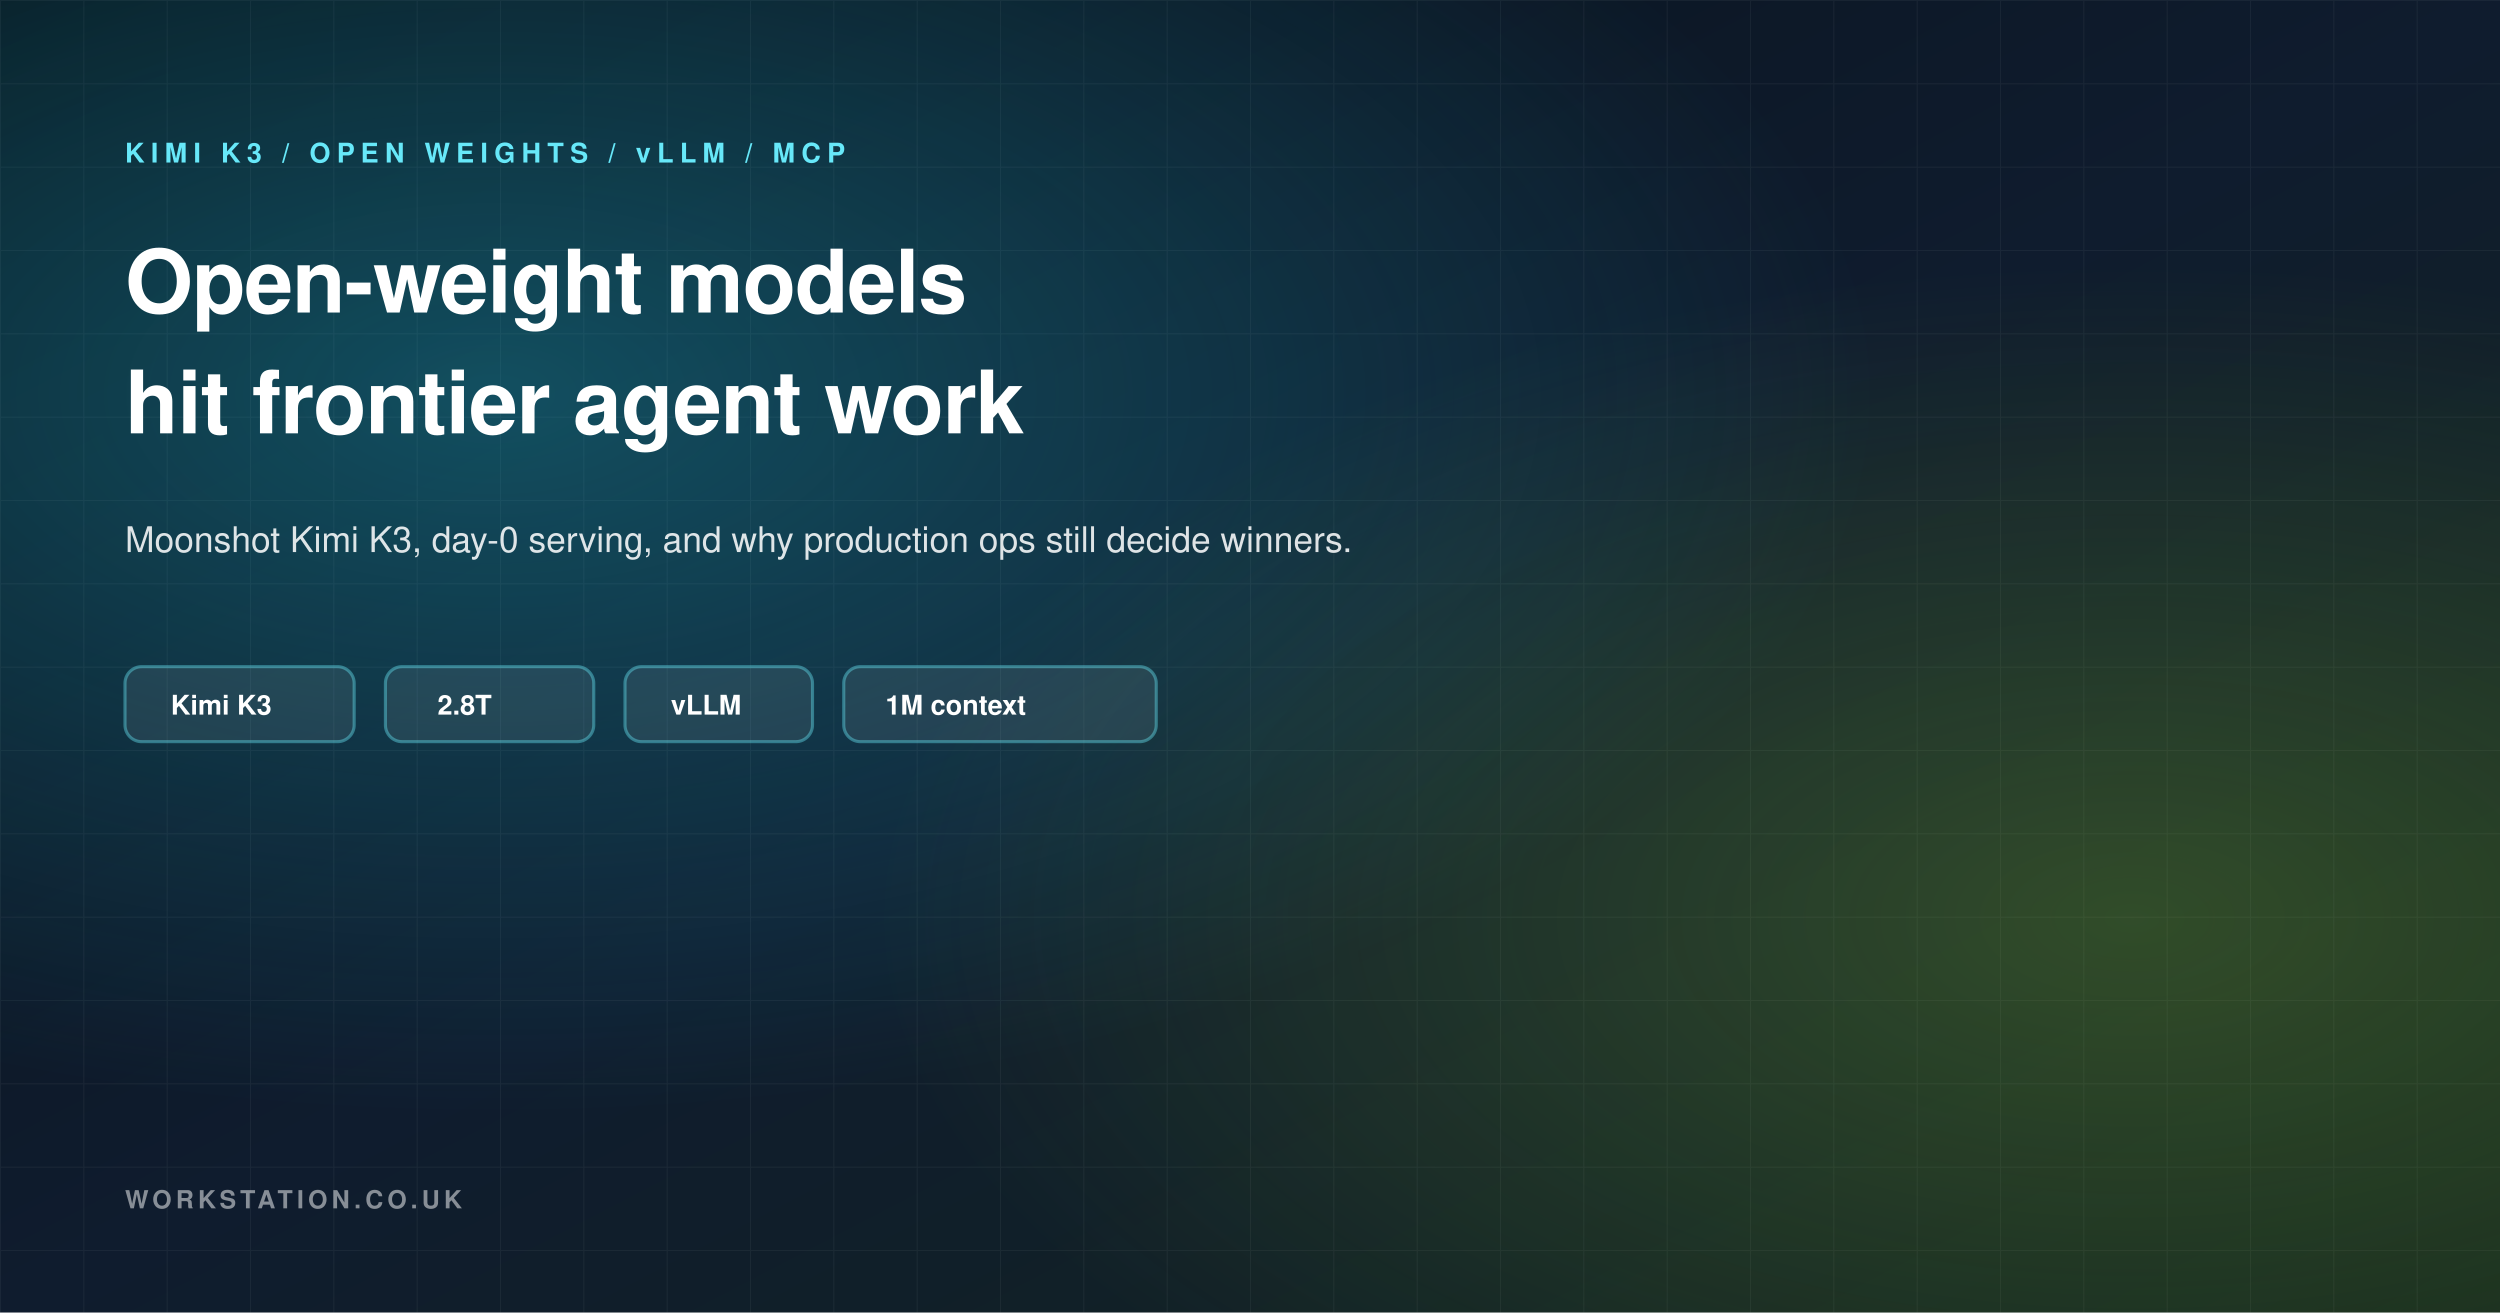
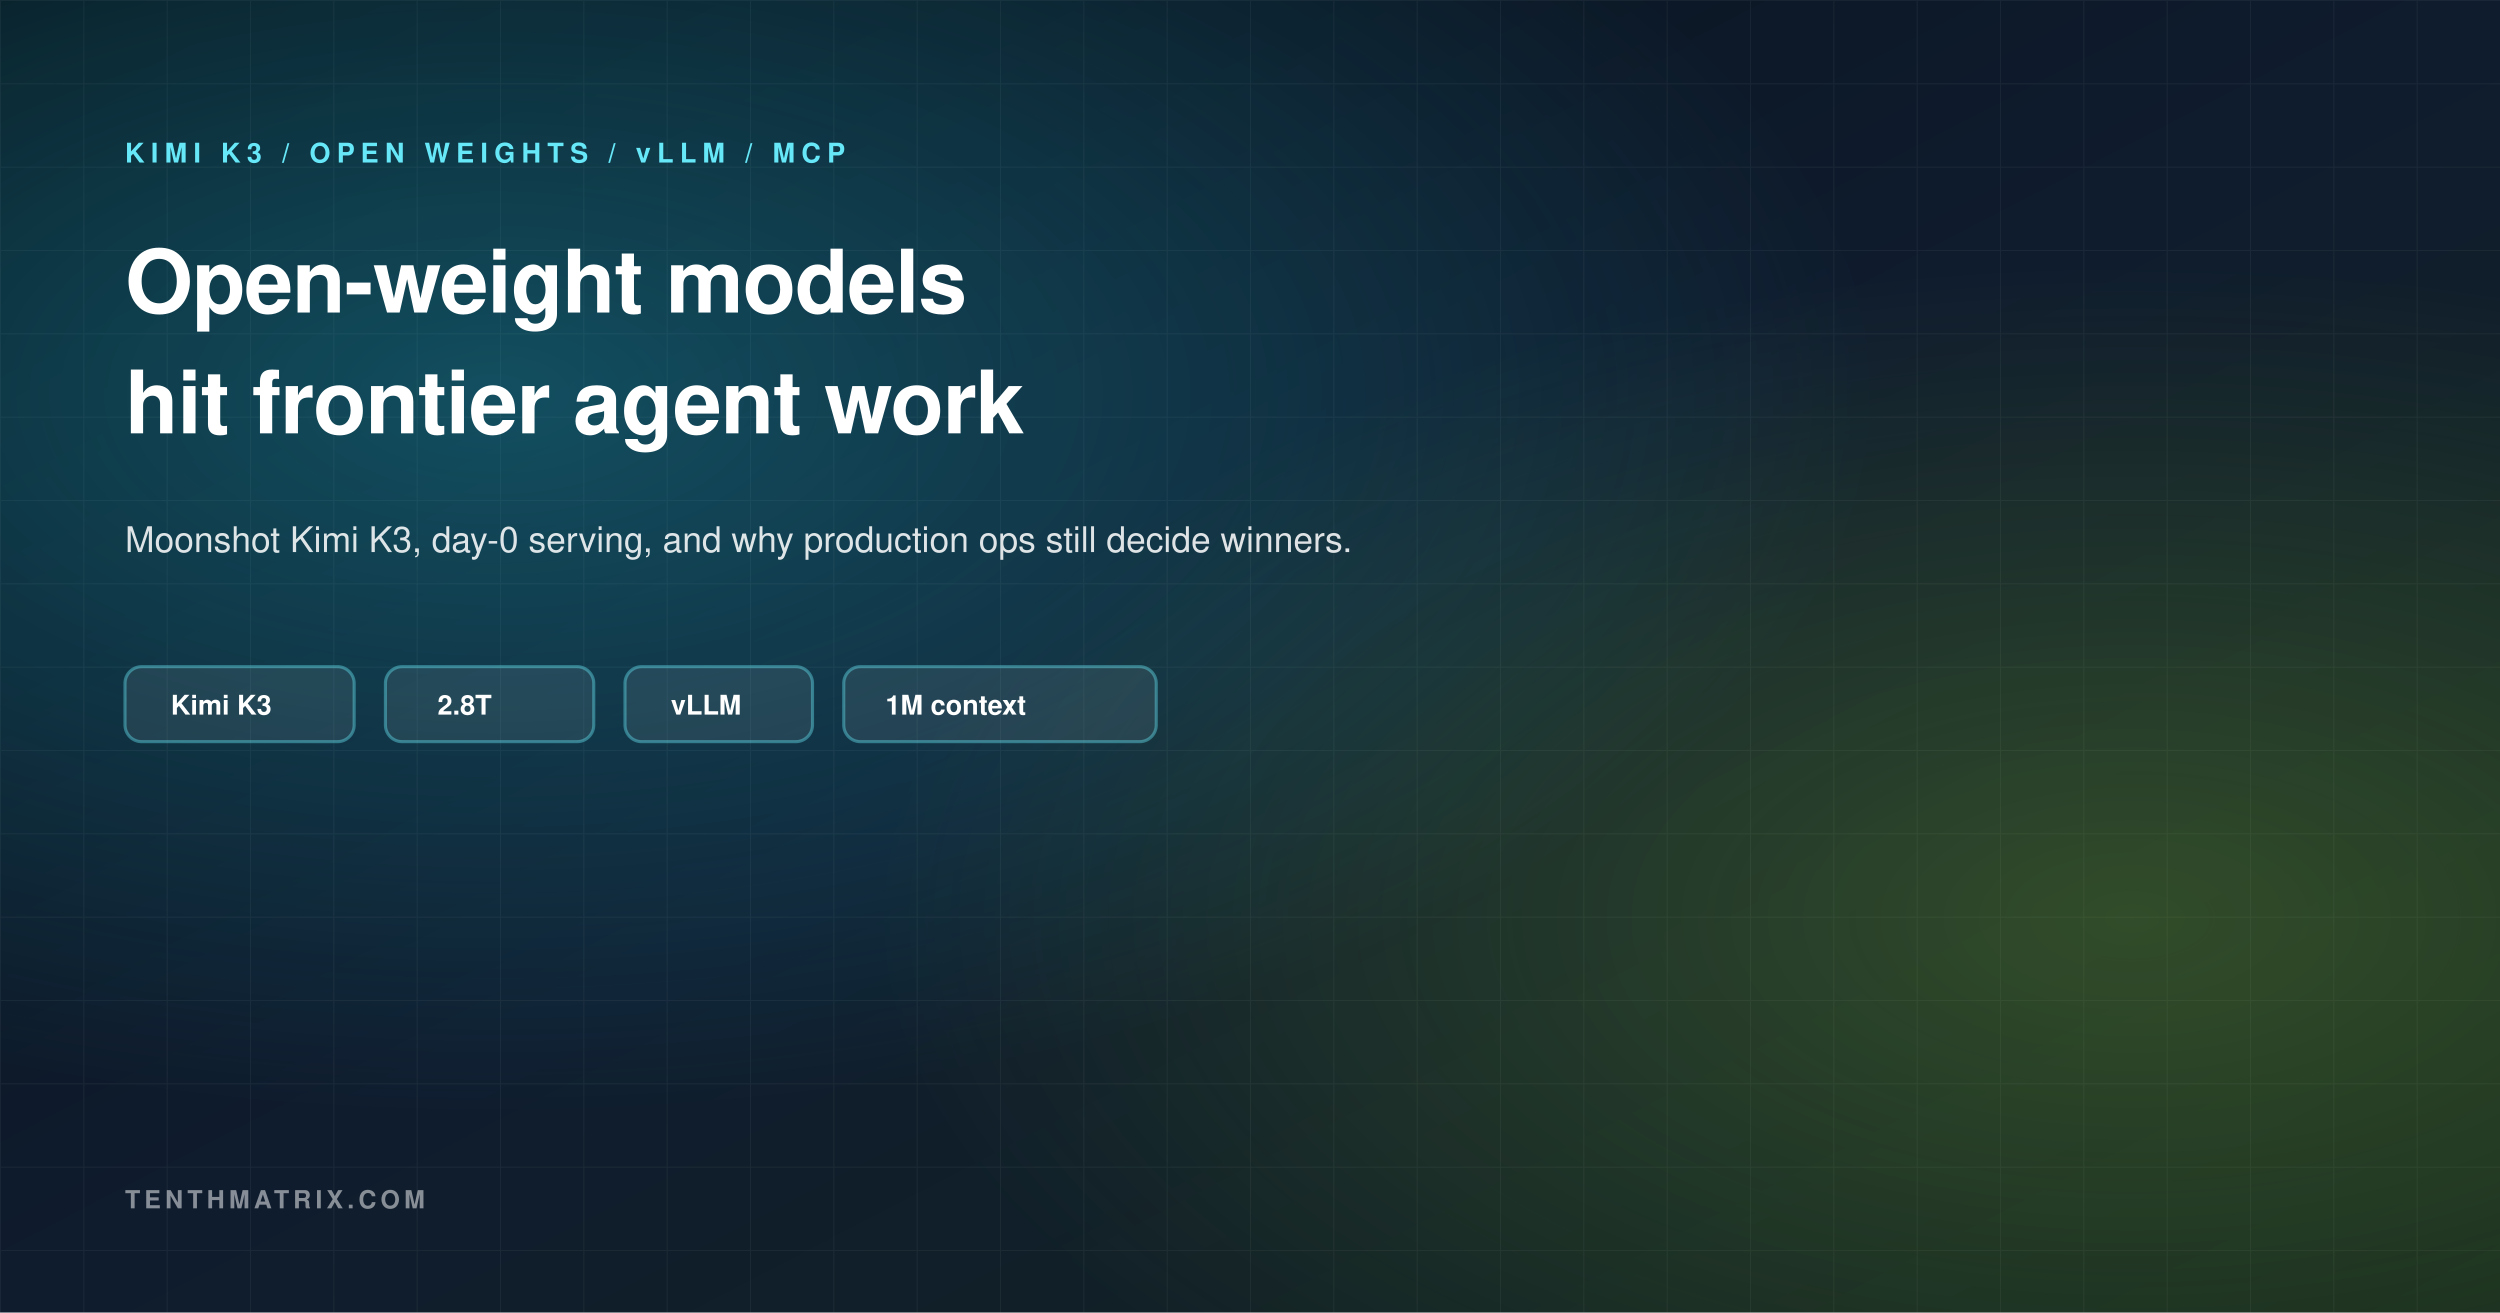
<svg xmlns="http://www.w3.org/2000/svg" width="1200" height="630" viewBox="0 0 1200 630" role="img" aria-label="Kimi K3 and open-weight models accelerate enterprise AI adoption">
  <defs>
    <linearGradient id="bg" x1="0" y1="0" x2="1" y2="1">
      <stop offset="0" stop-color="#071018" />
      <stop offset="0.5" stop-color="#0f1c2e" />
      <stop offset="1" stop-color="#13251f" />
    </linearGradient>
    <radialGradient id="g1" cx="0.2" cy="0.3" r="0.55">
      <stop offset="0" stop-color="#22d3ee" stop-opacity="0.3" />
      <stop offset="1" stop-color="#22d3ee" stop-opacity="0" />
    </radialGradient>
    <radialGradient id="g2" cx="0.85" cy="0.7" r="0.5">
      <stop offset="0" stop-color="#a3e635" stop-opacity="0.22" />
      <stop offset="1" stop-color="#a3e635" stop-opacity="0" />
    </radialGradient>
    <pattern id="grid" width="40" height="40" patternUnits="userSpaceOnUse">
      <path d="M40 0 H0 V40" fill="none" stroke="#ffffff" stroke-opacity="0.05" stroke-width="1" />
    </pattern>
    <style>
      .kicker { fill: #67e8f9; font: 700 13px system-ui, -apple-system, Segoe UI, Helvetica, Arial, sans-serif; letter-spacing: 3px; }
      .title { fill: #ffffff; font: 800 42px system-ui, -apple-system, Segoe UI, Helvetica, Arial, sans-serif; letter-spacing: -0.5px; }
      .sub { fill: rgba(255,255,255,0.86); font: 500 17px system-ui, -apple-system, Segoe UI, Helvetica, Arial, sans-serif; }
      .chip { fill: rgba(255,255,255,0.08); stroke: rgba(103,232,249,0.4); stroke-width: 1.5; }
      .chipText { fill: #ffffff; font: 700 13px system-ui, -apple-system, Segoe UI, Helvetica, Arial, sans-serif; }
      .brand { fill: rgba(255,255,255,0.5); font: 700 12px system-ui, -apple-system, Segoe UI, Helvetica, Arial, sans-serif; letter-spacing: 2px; }
    </style>
  </defs>
  <rect width="1200" height="630" fill="url(#bg)" />
  <rect width="1200" height="630" fill="url(#grid)" />
  <rect width="1200" height="630" fill="url(#g1)" />
  <rect width="1200" height="630" fill="url(#g2)" />
  <text class="kicker" x="60" y="78">KIMI K3  /  OPEN WEIGHTS  /  vLLM  /  MCP</text>
  <text class="title" x="60" y="150">Open-weight models</text>
  <text class="title" x="60" y="208">hit frontier agent work</text>
  <text class="sub" x="60" y="265">Moonshot Kimi K3, day-0 serving, and why production ops still decide winners.</text>
  <rect class="chip" x="60" y="320" width="110" height="36" rx="8" />
  <text class="chipText" x="82" y="343">Kimi K3</text>
  <rect class="chip" x="185" y="320" width="100" height="36" rx="8" />
  <text class="chipText" x="210" y="343">2.8T</text>
  <rect class="chip" x="300" y="320" width="90" height="36" rx="8" />
  <text class="chipText" x="322" y="343">vLLM</text>
  <rect class="chip" x="405" y="320" width="150" height="36" rx="8" />
  <text class="chipText" x="425" y="343">1M context</text>
-   <text class="brand" x="60" y="580">WORKSTATION.CO.UK</text>
+   <text class="brand" x="60" y="580">TENTHMATRIX.COM</text>
</svg>
